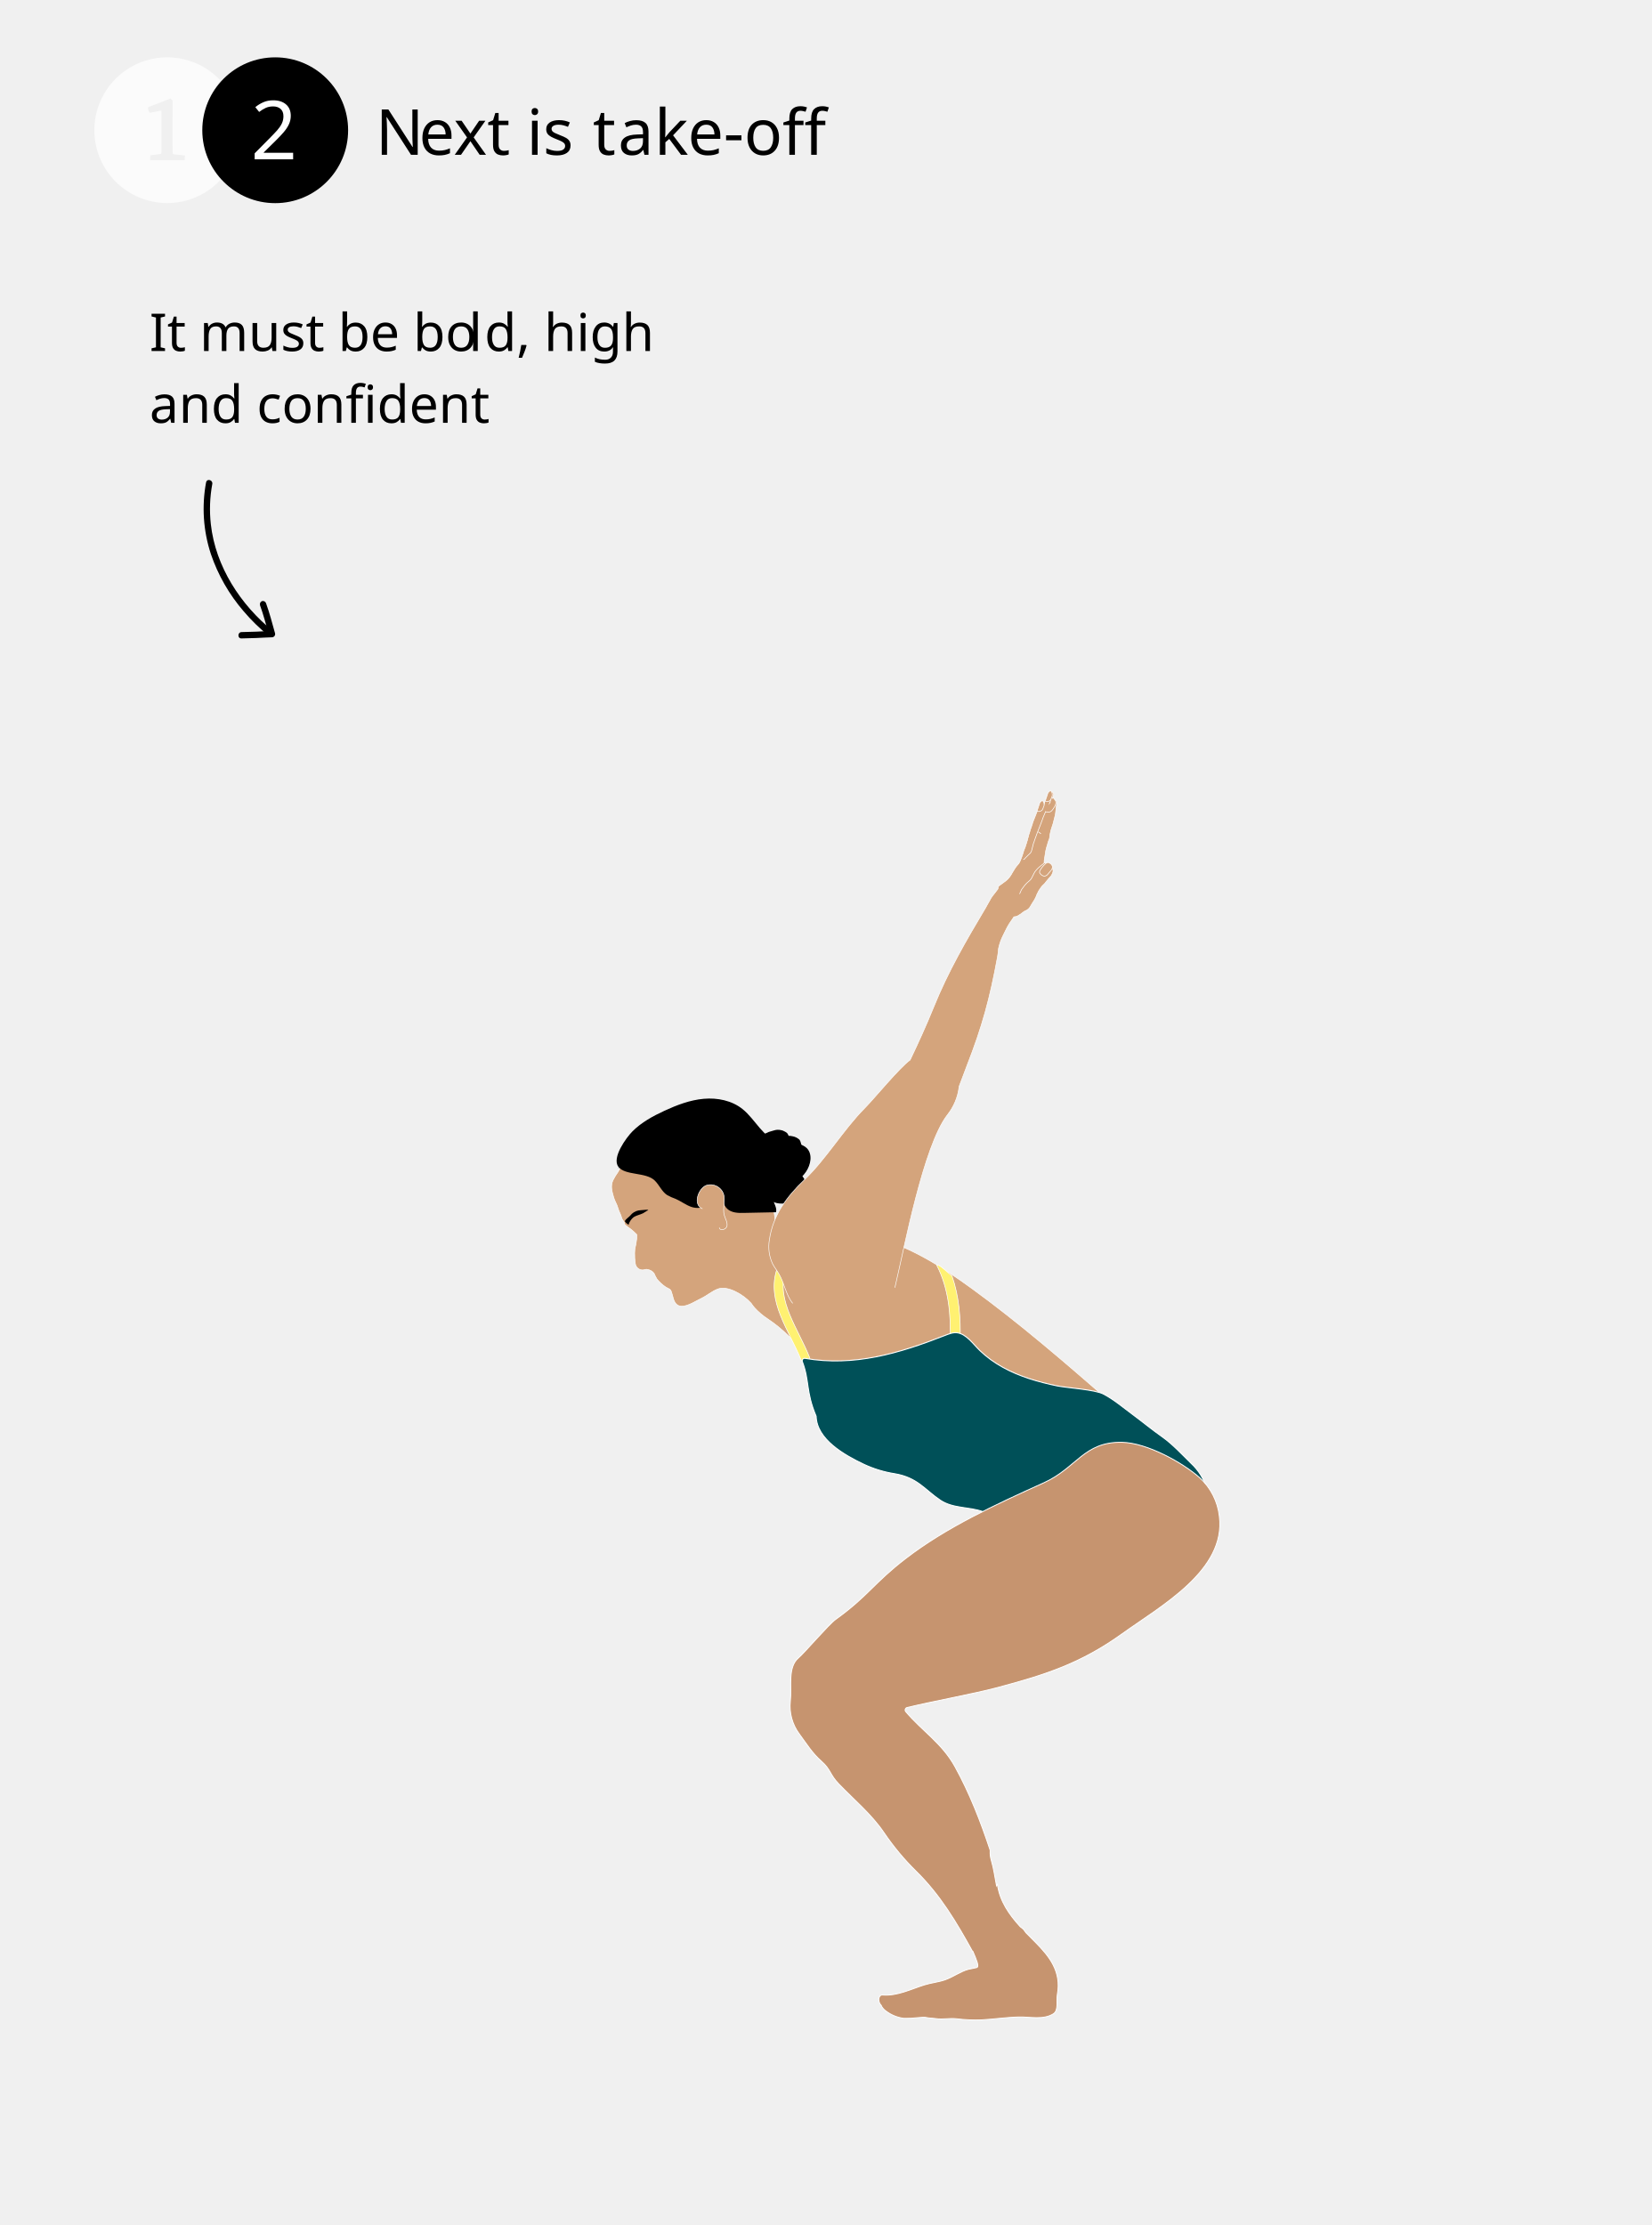
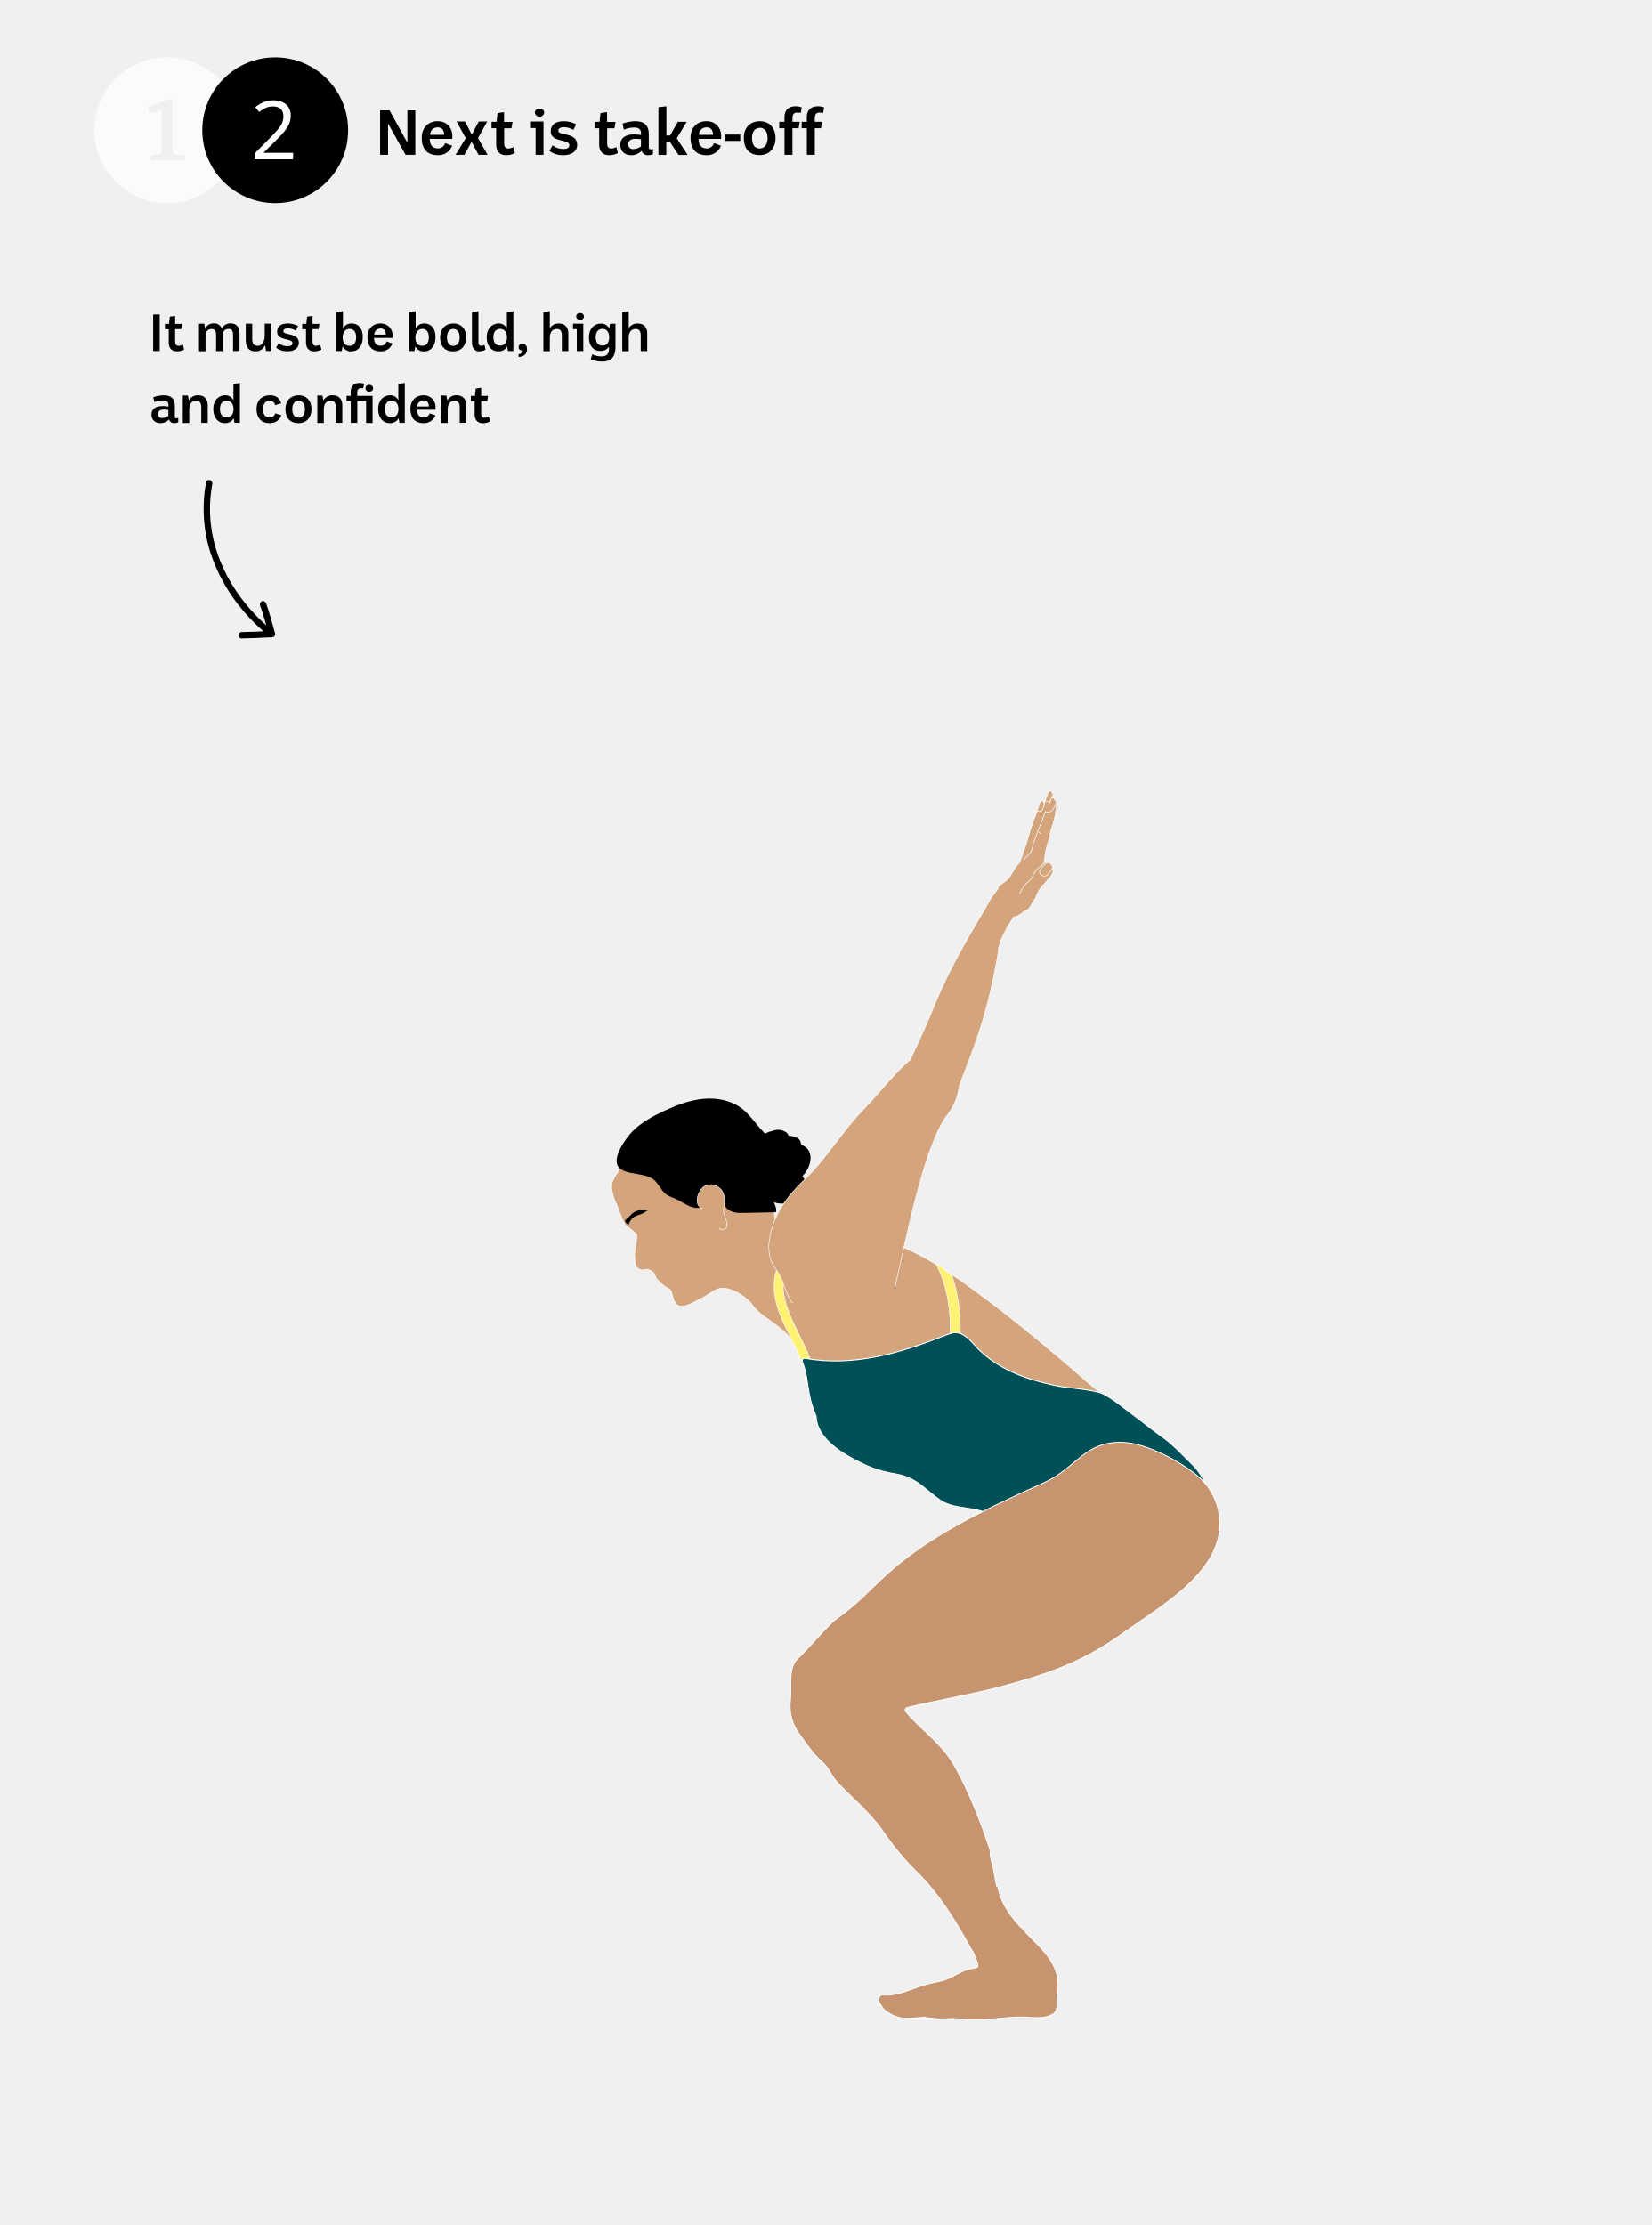
<svg xmlns="http://www.w3.org/2000/svg" id="Layer_1" data-name="Layer 1" viewBox="0 0 780 1051.14">
  <defs>
-     <style>.cls-1{fill:none;stroke-width:1.4px;}.cls-1,.cls-2,.cls-3,.cls-4,.cls-5,.cls-6{stroke:#fff;stroke-miterlimit:10;}.cls-2,.cls-5{fill:#d4a47c;}.cls-2{stroke-width:0.27px;}.cls-3{fill:#fff171;stroke-width:0.3px;}.cls-4{fill:#005058;stroke-width:0.47px;}.cls-5{stroke-width:0.3px;}.cls-6{fill:#c6946f;stroke-width:0.42px;}.cls-7{font-size:24.66px;}.cls-11,.cls-7{font-family:ABCSansBold, ABCSans;}.cls-8{letter-spacing:-0.02em;}.cls-10,.cls-9{fill:#fff;}.cls-9{opacity:0.7;}.cls-10{font-size:38.5px;font-family:ABCSerifBold, ABCSerif;}.cls-11{font-size:30px;}.cls-12{letter-spacing:-0.01em;}.cls-13{letter-spacing:-0.02em;}.cls-14{letter-spacing:-0.01em;}.cls-15{letter-spacing:0em;}</style>
+     <style>.cls-1{fill:none;stroke-width:1.4px;}.cls-1,.cls-2,.cls-3,.cls-4,.cls-5,.cls-6{stroke:#fff;stroke-miterlimit:10;}.cls-2,.cls-5{fill:#d4a47c;}.cls-2{stroke-width:0.27px;}.cls-3{fill:#fff171;stroke-width:0.3px;}.cls-4{fill:#005058;stroke-width:0.47px;}.cls-5{stroke-width:0.3px;}.cls-6{fill:#c6946f;stroke-width:0.42px;}.cls-7,.cls-8{fill:#fff;}.cls-7{opacity:0.7;}.cls-8{font-size:38.5px;font-family:ABCSerifBold, ABCSerif;}</style>
  </defs>
  <path class="cls-1" d="M370,601.66c.64,1.81,1.6,3.39,2.08,5.25.27,1.08.48,2.18.75,3.24.52,2,.72,4.31,1,6.41A42,42,0,0,0,375.3,624c.81,2.33,2.06,4.79,2.07,7.28,0,1.17.33,2.12.44,3.26a22.87,22.87,0,0,0,.08,2.34,31.59,31.59,0,0,0,2.38,7.52c1.15,2.38,2.81,4.55,4.07,6.86s2.44,4.51,5.13,5.49a.86.86,0,0,0,.06-.72" />
  <path class="cls-1" d="M369.1,599.92l-.43.44" />
  <path class="cls-2" d="M526.57,665.41c-.22-1.42-1.38-2.49-2.47-3.43-21.16-18.38-42.35-36.77-65-53.24-14.9-10.82-30.88-21-48.88-24.89-12.27-2.67-25.71-1.93-37.09,3l-1.33-.7c-2.61-1.42-5.29-3.28-5.43-5.77a48,48,0,0,0-1-9.09c-.31-1.29-.54-2.09-.89-3.38s-1.18-3.73-.31-4.85,2.21,0,3.23.44c.84.35,1.73.26,2.6.54a7.31,7.31,0,0,0,1.86.64,6.18,6.18,0,0,0,4.32-1.35c1.25-1.24,1.13-3.22,2.17-4.56a5.42,5.42,0,0,1,1.75-1.27,2.63,2.63,0,0,1-1-1.3c-1.4-3.65-.23-7.41-.36-11.17a19.6,19.6,0,0,0-3.42,0,28.57,28.57,0,0,1-5.39-.18c-1.62-.19-3.07.1-4.27-1-.93-.81-1.27-2.09-2.2-2.89a22.58,22.58,0,0,1-2-1.52,29.94,29.94,0,0,1-2.31-3.21c-1.7-2.38-3.66-4.65-5.47-7a24.52,24.52,0,0,0-7-6.27,19.59,19.59,0,0,0-9.23-2.38,43.92,43.92,0,0,0-7.42.3,73.59,73.59,0,0,0-10.51,2.58c-3.87,1.24-7.76,4-10.75,6.72-2.21,2-4.64,3.56-6.67,5.82a25.33,25.33,0,0,0-4.4,7.92c-.94,2.43-2.49,4.24-4,6.28-.74,1-1,2.32-1.73,3.42a29.43,29.43,0,0,0-2.43,4c-1.24,2.78-.42,5.23.34,8,.51,1.82,1.58,3.31,2.06,5.15a14.75,14.75,0,0,0,1,2.55c.46.92.61,1.88,1.06,2.81.22.45.58.72.83,1.18s.1.87.43,1.29a19.38,19.38,0,0,0,2.52,1.91,28.28,28.28,0,0,1,2.77,2.46,2.89,2.89,0,0,0,.27.29c0,.05-.07.19,0,.53a12.09,12.09,0,0,1-.24,2.81c-.28,2.4-.73,2.55-.78,5.31a27.87,27.87,0,0,0,.34,5.17,3.41,3.41,0,0,0,4.57,2.66,1.82,1.82,0,0,1,1.26,0,4.74,4.74,0,0,1,3,1.81,18.36,18.36,0,0,0,1.36,2.69,18.79,18.79,0,0,0,4.11,3.76c1.28.83,2.25.8,2.71,2.24.34,1,.63,2.1.92,3.15.55,2,1.63,3.63,3.87,3.69,3,.08,6.81-2.51,9.41-3.74s5-3.4,7.84-4.43c4.49-1.63,11.84,2.52,15.63,6.75a17.93,17.93,0,0,0,1.59,2.11h0a32.87,32.87,0,0,0,6.23,5.3,63.85,63.85,0,0,1,18,18l10,6.72c.71,2,3.45,3.44,4.89,4.87,10.6,10.62,26.79,5.52,40,5.81,12.17.27,23.73,5,35.54,7.89,15.65,3.88,31.93,4.65,48,4.09C522.47,670.34,527.1,668.81,526.57,665.41Z" />
  <path d="M304.26,571.59c.36-.05.72-.06,1.07-.08s.65,0,.81.15.07.06,0,.14-.22.06-.29.09a1.68,1.68,0,0,0-.3.15c-.38.22-.73.48-1.11.71a6.89,6.89,0,0,1-.64.4c-1.41.7-3.11,1-4.43,1.82a7.1,7.1,0,0,0-2.47,3.65c-.42-.3-1.82-1.23-1.68-1.78.2-.79,2-1.92,2.52-2.6a6.5,6.5,0,0,1,3.83-2.39C302.46,571.68,303.37,571.72,304.26,571.59Z" />
  <path d="M375.79,540.25c-2.48-.29-5.2-.15-7.61-.73-7.67-1.84-11.24-10.59-17.39-15.54-5.06-4.08-11.9-5.45-18.37-4.88s-12.65,2.93-18.55,5.65c-5.46,2.53-10.85,5.46-15.1,9.72-2.86,2.87-9.91,12.47-6.66,16.74s13,2.4,17.18,6.51c2.15,2.09,3.3,5.14,5.78,6.81a24.46,24.46,0,0,0,4.1,1.85c2.49,1.09,4.69,2.81,7.25,3.73s5.82.8,7.53-1.32a11.1,11.1,0,0,1-2-5.42c0-1.94,1.22-1.88,3.12-2.29,2.62-.57,4.69,0,5.47,2.55s1,5.49,2.92,7.37c2.06,2,5.29,2.11,8.18,2l14.9-.31c.85-2.86-2.53-5.8-1.52-8.6.76-2.12,3.43-2.64,5.6-3.26a18.4,18.4,0,0,0,10.13-7.29c2.24-3.3,3.18-8.17.43-11.07A8.4,8.4,0,0,0,375.79,540.25Z" />
  <path d="M292.06,552.1l.51-.77a1.77,1.77,0,0,1-.17-.12A2.69,2.69,0,0,0,292.06,552.1Z" />
  <path class="cls-2" d="M331.83,571.06c-4.86-2-1.81-9.91,2-11.13a6.55,6.55,0,0,1,7.91,4c1.09,3.21-.51,6.82.37,10.09.46,1.72,1.61,3.37,1.31,5.13s-3.42,2.55-3.62.78" />
  <path d="M365.12,547.23A7.18,7.18,0,0,0,366,544a11.84,11.84,0,0,1,1.25-3.78,6.1,6.1,0,0,1,3.14-3.2,6.8,6.8,0,0,1,4-.22,6.46,6.46,0,0,1,3.24,1.61c.79,1,1,3.14,1.34,4.36a6.7,6.7,0,0,1-.64,4.52,6,6,0,0,1-3.1,3.49,19.81,19.81,0,0,1-10.58.36c-1.71-.35-3.15-2.26-3.94-3.76s-1.65-4.19-1.35-5.9c.56-3.29,4.54-4.45,7.37-4.6,1.69-.08,3.41,0,4.61,1.4a9.82,9.82,0,0,1,1.81,4,18.1,18.1,0,0,1,1.05,4.91,6.39,6.39,0,0,1-.15,2.62,21.62,21.62,0,0,0-1,2.79,8.07,8.07,0,0,1-1.41,3,3.24,3.24,0,0,1-2.12,1.37,10.45,10.45,0,0,1-3,.42c-.64,0-1.26-.23-1.9-.28-1.1-.08-1.11-.13-1.53-1.3" />
  <path d="M364.35,546.59c-.94-1.09-.79-2.37-.57-3.68a5.51,5.51,0,0,0,.17-1.36,1.86,1.86,0,0,1,.86-1.73c1.43-1.15,3.61-1.2,5.33-1.33a6.2,6.2,0,0,1,2.19,0c.65.18,1.22.6,1.86.77a4.38,4.38,0,0,1,1.12.23c.38.2.63.55,1,.75a2.28,2.28,0,0,1,1,.57,9,9,0,0,1,.74,1,4.83,4.83,0,0,1,1,2,13.19,13.19,0,0,1,.14,2.35,5.37,5.37,0,0,1-.18,1c-.09.43,0,.86-.1,1.29a6.18,6.18,0,0,1-2,2.89c-1.54,1.6-4.08,2.19-6.18,2.7a11.4,11.4,0,0,1-5,.08c-.92-.23-1.78-.56-2.67-.87a10.19,10.19,0,0,1-2.41-1,8.56,8.56,0,0,1-2.09-2,18.2,18.2,0,0,1-1.79-2.51,6.25,6.25,0,0,1-.58-2.94,7.79,7.79,0,0,0,.21-1.6,5.11,5.11,0,0,1-.07-1.66,6.56,6.56,0,0,1,3-4.79,21.14,21.14,0,0,1,3.85-2c.88-.28,1.78-.51,2.66-.78a6.05,6.05,0,0,1,2.93-.1,4.35,4.35,0,0,1,1.65.55,5.14,5.14,0,0,1,1.41.9c1,1.27,1,2.85,1.68,4.19a4.52,4.52,0,0,1,.47.77c.16.44.26.93.4,1.39a10.71,10.71,0,0,1,.54,2.27,6.9,6.9,0,0,1-.28,2.63,3.62,3.62,0,0,1-1.95,2.24,9.76,9.76,0,0,1-3.37,1.5,12.82,12.82,0,0,1-4.9-.1,10,10,0,0,1-4.62-1.89,11.11,11.11,0,0,1-1.94-1.74,10.87,10.87,0,0,1-1-2.13c-.65-1.55-.11-3.32.2-4.87.07-.3.09-1.06.3-1.3s.65-.22.88-.29" />
  <path d="M365.6,560.83c-.94-1.09-.8-2.38-.57-3.68a5.51,5.51,0,0,0,.17-1.36,1.84,1.84,0,0,1,.86-1.73c1.43-1.15,3.61-1.2,5.33-1.33a6.14,6.14,0,0,1,2.18,0c.66.18,1.23.6,1.87.77a4.83,4.83,0,0,1,1.12.22c.38.21.63.56,1,.75a2.53,2.53,0,0,1,1,.58,8.18,8.18,0,0,1,.74,1,5,5,0,0,1,1,2,13.19,13.19,0,0,1,.14,2.35,5.29,5.29,0,0,1-.19,1c-.08.43,0,.87-.09,1.3a6.17,6.17,0,0,1-2,2.88c-1.54,1.61-4.08,2.19-6.18,2.71a11.7,11.7,0,0,1-5,.08,26.9,26.9,0,0,1-2.67-.88,10.16,10.16,0,0,1-2.41-1,8.56,8.56,0,0,1-2.09-2,18.2,18.2,0,0,1-1.79-2.51,6.26,6.26,0,0,1-.58-3,8.34,8.34,0,0,0,.21-1.59,5.42,5.42,0,0,1-.08-1.66,6.62,6.62,0,0,1,3-4.8,20.47,20.47,0,0,1,3.85-2c.87-.29,1.77-.51,2.66-.78a6.05,6.05,0,0,1,2.93-.1,4.24,4.24,0,0,1,1.65.55,5.14,5.14,0,0,1,1.4.89c1,1.28,1,2.85,1.69,4.2a5.72,5.72,0,0,1,.47.76c.16.45.26.94.39,1.4a10,10,0,0,1,.55,2.27A6.92,6.92,0,0,1,376,561a3.57,3.57,0,0,1-1.95,2.23,9.68,9.68,0,0,1-3.37,1.51,12.68,12.68,0,0,1-4.91-.11,9.91,9.91,0,0,1-4.61-1.88,11.11,11.11,0,0,1-1.94-1.74,11.51,11.51,0,0,1-1-2.13c-.64-1.55-.1-3.32.21-4.87.06-.3.08-1.06.3-1.31s.65-.22.88-.29" />
  <path class="cls-3" d="M445.86,599.51l-1.11-.91-1-.63a.94.94,0,0,0-.12-.09,1.72,1.72,0,0,1-.38-.17,3.29,3.29,0,0,0-.54,0h-.23c5.6,10.81,6.74,23.18,6.38,35.18-.09,3,4.61,3,4.7,0,.3-10.17-.53-20.51-3.86-30.11C448.4,601.78,447.14,600.62,445.86,599.51Z" />
  <path class="cls-3" d="M407.76,573.77c4.77,1.67,9.88,3,14.27,5.11a2.39,2.39,0,0,0,3.21-.84,2.36,2.36,0,0,0-.84-3.21c-4.95-2.35-10.24-3.78-15.39-5.59a2.36,2.36,0,0,0-2.89,1.64,2.41,2.41,0,0,0,1.64,2.89Z" />
  <path class="cls-3" d="M367.08,599.36c-5.32,15.29,5.89,29.41,11.25,42.92,1,2.48,5.05,1.4,4.05-1.12-2.71-6.82-6.47-13.15-9.26-19.94s-4.43-13.75-2-20.74c.89-2.56-3.17-3.66-4.05-1.12Z" />
  <path class="cls-4" d="M465.62,714.62c10.46-4.22,20-10.47,30.59-14.4,4.76-1.76,9.26-3.21,13.43-6.23,3.4-2.46,6.3-5.62,9.84-7.93,11.55-7.52,42.4,19.26,54.22,27.31-2.33-1.59-2.84-7.51-3.59-9.94a26.31,26.31,0,0,0-7.42-12.08c-4.21-4.13-8.88-9.19-13.69-12.57s-9.32-7.11-14-10.58c-4.46-3.28-8.91-7.12-13.84-9.66-4.15-2.11-17.33-2.88-21.83-3.82A123.67,123.67,0,0,1,486,651.24c-8.47-2.79-16.58-6.91-23.06-13.14-3.19-3.07-6.42-7.9-10.78-8.46-2-.26-4,.55-5.88,1.29-21.59,8.47-42.86,14.77-66,10.79a1.15,1.15,0,0,0-1.28,1.54c3.51,9.15,1.52,13.94,6.52,25.81.31,10.89,13.14,18.26,22.72,22.78a54.46,54.46,0,0,0,14.41,4.37c10.75,1.81,14.15,7.52,21.46,12.46,6.06,4.09,13.59,3.07,20.22,5.46C464.82,714.29,465.22,714.46,465.62,714.62Z" />
  <path class="cls-2" d="M422.72,608.33c4.59-19.45,13.45-66.73,24.73-81.55a26.18,26.18,0,0,0,5.62-13.56c1.42-3.62,2.63-7.06,3.67-9.73,7.28-18.65,10.83-31.77,14.43-51.35a38.86,38.86,0,0,0,.51-4.11,28.45,28.45,0,0,1,1-3.47c.64-1.7,1.53-3.36,2.33-5a32.2,32.2,0,0,1,1.72-3.16c.64-1,1.36-1.92,2-2.94l.22-.34a4.67,4.67,0,0,0,1.64-.36,6.82,6.82,0,0,0,1-.62c.2-.14.42-.24.61-.37s.33-.29.51-.41a10.07,10.07,0,0,0,1.07-.78,3.25,3.25,0,0,1,.81-.41,4.54,4.54,0,0,0,1.86-1.5c.41-.61.74-1.29,1.14-1.92.28-.45.62-.89.87-1.35s.44-.82.67-1.22a10.76,10.76,0,0,0,.64-1.57,16.27,16.27,0,0,1,2-3.42,6.93,6.93,0,0,1,1.19-1.29,6.73,6.73,0,0,0,1.16-1.34c.3-.42.67-.79,1-1.22s.63-.66.92-1a4.26,4.26,0,0,0,.87-1.25,5.25,5.25,0,0,0,.54-1.51,5.66,5.66,0,0,0-.49-2.13c-.05-.13,0-.26-.07-.39a1.07,1.07,0,0,0-.31-.45,2.55,2.55,0,0,0-.53-.51,3.4,3.4,0,0,0-1.35-.43,3.11,3.11,0,0,0-.68,0c-.14,0-.29,0-.44,0s-.25.14-.4,0a1.92,1.92,0,0,1,.06-.53c0-.18,0-.37,0-.54.24-1.54.51-3.08.72-4.63a29.48,29.48,0,0,1,.8-2.93,14.73,14.73,0,0,1,.67-2.14,3.92,3.92,0,0,0,.36-1.08c0-.35.08-.67.13-1a11.11,11.11,0,0,1,.31-1.74c.16-.53.22-1.09.43-1.61s.36-1.14.57-1.71a15.22,15.22,0,0,0,.52-1.9c.15-.62.35-1.21.47-1.84,0-.23.13-.44.17-.68s.12-.67.19-1c.18-.92.14-1.89.29-2.81a9.3,9.3,0,0,0,.24-2.73,1,1,0,0,0-.45-.69,1,1,0,0,1-.41-.36c-.18-.23-.36-.61-.67-.67a.64.64,0,0,0-.49.12s.05,0,.07-.08c.18-.41.22-.85.39-1.26a1.19,1.19,0,0,0,0-1.1,1.13,1.13,0,0,0-.73-.7,1.2,1.2,0,0,0-1.11.22,4.64,4.64,0,0,0-1.25,1.91,11.55,11.55,0,0,0-.88,2.49,5.87,5.87,0,0,1-.26,1.1c0-.43,0-.79-.48-1-.21-.09-.43-.22-.65-.11a4.33,4.33,0,0,0-.37.27,1.3,1.3,0,0,0-.29.33l-.28.52a4.14,4.14,0,0,0-.35.88,1.65,1.65,0,0,1-.13.53c-.16.41-.32.83-.49,1.24l-1,2.53c-.27.67-.53,1.35-.8,2-.2.5-.42,1-.6,1.51-.09.27-.11.55-.21.82a4.55,4.55,0,0,0-.25.67,8.48,8.48,0,0,1-.58,1.67,18.5,18.5,0,0,0-.56,1.93c-.08.27-.22.5-.28.78a2.44,2.44,0,0,1-.12.52,1.73,1.73,0,0,0-.1.45c0,.2-.15.37-.21.57-.12.41-.2.84-.28,1.25a4.17,4.17,0,0,1-.24.58c0,.16,0,.31-.09.48-.08.34-.28.64-.36,1a3.37,3.37,0,0,1-.19.69c-.18.44-.35.88-.52,1.32-.11.28-.22.57-.33.84s-.09.47-.18.71c-.21.63-.4,1.26-.64,1.88s-.48,1.24-.72,1.86a7.11,7.11,0,0,1-.4.89,6.24,6.24,0,0,1-.87,1.17c-.23.27-.47.53-.69.81s-.4.57-.6.86c-.44.65-.83,1.33-1.23,2a16,16,0,0,1-1.24,2,9.19,9.19,0,0,1-1.77,1.86c-.67.5-1.33,1-2,1.47-.55.33-1,.76-1.54,1.13l0,0c-.09.45-.2.88-.31,1.32-.61.75-1.17,1.55-1.77,2.3a18.55,18.55,0,0,0-1.47,2c-.48.8-.86,1.65-1.36,2.44-.4.62-.69,1.28-1.06,1.91-9.33,15.64-17.86,30.32-24.7,47.24-3.45,8.54-7.21,16.73-11.07,24.85-5,3.58-17.05,18.31-21.45,22.74-10.05,10.12-18.2,24-28.52,33.88-8.32,7.94-14.86,16.67-16.53,28.35a18.9,18.9,0,0,0,1.54,11.38c.87,1.67,2.07,3.15,3,4.78,2.57,4.42,3.25,9.88,6.48,13.84" />
  <path class="cls-5" d="M496.49,377.83l-.07.08s0,0,0,0Z" />
  <path class="cls-5" d="M496,379.19a1.78,1.78,0,0,1-.27.41l.36-.89.17-.47c0,.09-.07.18-.11.3S496.07,379,496,379.19Z" />
  <path class="cls-5" d="M493.18,407.77a2.19,2.19,0,0,1-.61.52c-.43.31-.82.66-1.25,1a11,11,0,0,0-.89.78c-.32.31-.64.61-.94,1a8.94,8.94,0,0,0-.62.76,6.3,6.3,0,0,0-.45.8c-.32.6-.61,1.21-.91,1.82a4.14,4.14,0,0,1-.88,1.31c-.51.5-1.09.92-1.6,1.42-.33.33-.61.68-.92,1a7,7,0,0,0-.57.75c-.22.3-.46.59-.67.9s-.25.31-.34.47-.09.23-.16.34a2.13,2.13,0,0,0-.18.41,4.83,4.83,0,0,1-.35.81c-.06.1-.14.44-.28.41" />
  <path class="cls-5" d="M494.66,413.35l.24-.27,1.34-1.6a2.89,2.89,0,0,0,.92-2,2.42,2.42,0,0,0-1.08-1.58,1.71,1.71,0,0,0-1.09-.45,1.81,1.81,0,0,0-1,.5,12.72,12.72,0,0,0-2.63,3.08,1.56,1.56,0,0,0-.29,1.15,1.48,1.48,0,0,0,.3.55,3.15,3.15,0,0,0,1.23,1,1.78,1.78,0,0,0,1.56-.05A1.91,1.91,0,0,0,494.66,413.35Z" />
  <path class="cls-5" d="M491.74,393.88a1.44,1.44,0,0,1-.33-.16c-.13-.11-.23-.24-.35-.36a3.79,3.79,0,0,0-.34-.2,2.26,2.26,0,0,0-.35-.17" />
  <path class="cls-5" d="M494,383.24a57,57,0,0,0-2.2,5.57l-.27.68c-1,2.52-2,5-2.86,7.56a2.15,2.15,0,0,0-.18.61c-.05.26-.26.51-.31.77-.22,1-.51,1.88-.73,2.86a4.14,4.14,0,0,1-.65,1.65c-.82.8-1.67,1.53-2.46,2.4a1.87,1.87,0,0,1-.92.78" />
  <path class="cls-5" d="M497.88,377.42c1.91,1.42.32,3.59-.11,4.3-.73,1.21-1.43,2.11-2.71,1.86a8,8,0,0,1-1,0" />
  <path class="cls-5" d="M493.73,378.5a4.22,4.22,0,0,0,1,.22c.2-.07.41-.11.6-.18a2.18,2.18,0,0,0,.79-.48,3.75,3.75,0,0,0,.66-1.43,3,3,0,0,0,.31-.85c0-.09,0-.17-.05-.26s0-.15.05-.22a1.58,1.58,0,0,0-.1-.56,1.85,1.85,0,0,0-.44-.95c-.19-.21-.82-.34-1.54.86Z" />
  <path class="cls-5" d="M489.87,383.17a3.66,3.66,0,0,0,1,.21c.19-.07.4-.1.59-.17a2.1,2.1,0,0,0,.79-.48,3.73,3.73,0,0,0,.66-1.44,2.7,2.7,0,0,0,.32-.84,2.56,2.56,0,0,1-.05-.27,2.25,2.25,0,0,1,.05-.22,2.2,2.2,0,0,0-.1-.56,2.12,2.12,0,0,0-.44-.95c-.2-.21-.83-.33-1.54.86Z" />
  <path class="cls-6" d="M576,716.38A29,29,0,0,0,566.59,698c-7.74-6.83-24.57-16.37-36.57-16.62C512,681,508.58,693.5,493.1,700.49c-22.93,10.36-46.2,21.07-65.39,35.88-15.18,11.71-17.51,17.55-33,28.7-3.29,2.37-14.53,15.58-17.59,18.22-5.16,4.44-3,13.47-3.78,20.35a22,22,0,0,0,4.26,15.56c3.49,4.72,6,8.92,10.39,12.8,4.54,4,3.91,6.26,8.12,10.64,7.26,7.58,15.5,14.36,21.45,23.12a119.1,119.1,0,0,0,15.09,18.14c11.59,11.37,19.15,24.22,26.82,38.1l.13-.07c1.63,3.85,3.09,7.11,1.8,7.59-.35.13-3.58.74-3.94.83-3.78,1-7.25,3.64-11,4.95-3.23,1.13-6.57,1.4-9.82,2.42-6.39,2-12.75,5.27-19.53,4.78a1.66,1.66,0,0,0-1.17.19,2.57,2.57,0,0,0-.79,2.28,3.66,3.66,0,0,0,.57,1.73c.17.25.42.45.57.7s.15.42.26.6a7.45,7.45,0,0,0,2.18,2.22,17.59,17.59,0,0,0,8.16,3.28c.47,0,.9,0,1.38,0a34.94,34.94,0,0,0,4.56-.25c.73,0,1.42-.15,2.15-.17a13.63,13.63,0,0,1,2-.05c.58.07,1.14.21,1.72.28,1.13.14,2.25.14,3.38.32,3.15.52,6.45-.29,9.66.07a73.13,73.13,0,0,0,11.93.53c5.89-.32,11.78-1.23,17.67-1.36,5.23-.12,11.52,1.47,16.23-1.49,2.62-1.65,1.34-6.17,1.9-9.22,1.95-10.69-3.61-17.78-10.47-24.69-1.42-1.42-2.85-2.85-4.26-4.29l-.1-.11c-.45-.57-.85-1.12-1.22-1.66-.48-.36-.94-.73-1.39-1.11l-.14-.13c-5.22-5.73-9.59-11.95-10.75-20a1.72,1.72,0,0,0-.43.65c-.79-3.95-1.25-8-2.44-11.92a12.68,12.68,0,0,1-.54-4.49,1.16,1.16,0,0,0-.05-.45c-4.47-13.5-9.67-26.83-16.55-39.3-6.11-11.1-15.42-16.79-23.25-26a1.21,1.21,0,0,1,.64-2c11.78-2.86,31.59-6.48,42.39-9.35,23.19-6.17,39.69-11.51,59.18-25.49C548.4,758.68,579.18,741.86,576,716.38Z" />
  <path d="M97.35,227.85a68.34,68.34,0,0,0,2.26,33.88,81.51,81.51,0,0,0,15.44,27A88.38,88.38,0,0,0,127,300.4c1.49,1.2,3.62-.91,2.12-2.12-15.47-12.49-27.31-30.61-29.53-50.65a65,65,0,0,1,.69-19c.35-1.89-2.54-2.69-2.89-.8Z" />
  <path d="M122.78,285.81c1.69,4.63,2.92,9.41,4.25,14.16l1.45-1.9c-2.49.06-5,.24-7.47.34-2.31.1-4.62.1-6.94.2-1.92.09-1.93,3.09,0,3,2.32-.1,4.63-.1,6.94-.2,2.49-.1,5-.28,7.47-.34a1.52,1.52,0,0,0,1.44-1.9c-1.33-4.75-2.56-9.52-4.24-14.16a1.55,1.55,0,0,0-1.85-1.05,1.52,1.52,0,0,0-1,1.85Z" />
-   <text class="cls-7" transform="translate(70.61 165.83)">It must be bo<tspan class="cls-8" x="150.8" y="0">l</tspan>
-     <tspan x="158.22" y="0">d, high </tspan>
-     <tspan x="0" y="33.91">and confident</tspan>
-   </text>
-   <path class="cls-9" d="M95.79,61.4A36.74,36.74,0,0,1,104.16,38a34.44,34.44,0,1,0,.11,46.9A36.78,36.78,0,0,1,95.79,61.4ZM87.2,75.66H70.92L71,73.39l4.46-.58c.58,0,.81-.23.81-1,.08-10.05,0-19.6,0-19.6l-5.62,1.08c-.19-.31-1.12-2.46-.46-2.73l10.35-4,1,1s-.12,20.87,0,24.37c0,.77.19,1,.73,1l5.08.54Z" />
+   <path d="M75.44,148.57v17.26H72.36V148.57Z" />
+   <path d="M82.74,149.26V153H86l-.42,2.47H82.74v5.92c0,1.4.64,2,1.68,2a5.72,5.72,0,0,0,2-.57l.56,2.34a8.09,8.09,0,0,1-3.27.84c-3,0-4-2-4-4.14V155.5h-1.8V153h1.94l.37-3.42Z" />
+   <path d="M96.48,152.91l.44,2.29a4.34,4.34,0,0,1,4-2.44,3.77,3.77,0,0,1,3.85,2.39,4.55,4.55,0,0,1,4.16-2.39c3,0,4.22,2,4.22,4.64v8.43h-3.06v-7.45c0-2-.47-3-2.14-3-2.22,0-2.81,1.68-2.81,3.58v6.9h-3.06v-7.45c0-2-.47-3-2.15-3-2.36,0-2.83,1.9-2.83,4v6.51H94V152.91Z" />
+   <path d="M119.15,152.91v7.45c0,2,.79,3,2.59,3,2.34,0,3.3-2.42,3.3-4.86v-5.62h3.06v12.92h-2.44l-.45-2.81a4.71,4.71,0,0,1-4.46,3c-3.16,0-4.66-1.95-4.66-5.2v-7.87Z" />
+   <path d="M131.6,162.13a6.72,6.72,0,0,0,4.19,1.43c1.48,0,2.35-.44,2.35-1.5,0-2.52-7.47-.84-7.23-5.57.1-2.32,1.8-3.7,5.23-3.7A10.49,10.49,0,0,1,140.8,154l-1.08,2.17a7.36,7.36,0,0,0-3.7-1.07c-1.21,0-2.22.4-2.17,1.41.14,2.05,7.32.47,7.32,5.45,0,2.66-2.39,4-5.45,4a8.86,8.86,0,0,1-5.3-1.68Z" />
+   <path d="M147.63,149.26V153h3.26l-.42,2.47h-2.84v5.92c0,1.4.64,2,1.68,2a5.72,5.72,0,0,0,1.95-.57l.57,2.34a8.21,8.21,0,0,1-3.28.84c-3,0-4-2-4-4.14V155.5h-1.8V153h1.94l.37-3.42Z" />
+   <path d="M162,147v8.21a4.39,4.39,0,0,1,4.31-2.41c2.44.07,5.06,1.72,5.06,6.48,0,3.9-2,6.71-5.45,6.71a4.28,4.28,0,0,1-4.07-2.37l-.42,2.22h-2.49V147.39Zm-.13,12.36c0,2.21.82,4,3.26,4,2,0,3.11-1.5,3.11-4,0-3-1.51-4-3.13-4C163.32,155.35,161.86,156.76,161.86,159.35Z" />
+   <path d="M185.39,162.28a5.76,5.76,0,0,1-5.57,3.7c-4.34,0-6.26-2.71-6.26-6.76s2.71-6.53,6.43-6.43c3,.07,5.75,2.34,5.45,6.46l-.05.39h-8.73c0,2.2.94,3.7,3.18,3.7a2.87,2.87,0,0,0,2.79-2.05Zm-3.13-4.22c.05-2-1-2.93-2.54-2.88a2.87,2.87,0,0,0-2.91,2.88Z" />
+   <path d="M196.35,147v8.21a4.39,4.39,0,0,1,4.31-2.41c2.44.07,5.06,1.72,5.06,6.48,0,3.9-1.95,6.71-5.45,6.71a4.27,4.27,0,0,1-4.07-2.37l-.42,2.22h-2.49V147.39Zm-.13,12.36c0,2.21.82,4,3.26,4,2,0,3.1-1.5,3.1-4,0-3-1.5-4-3.13-4S196.22,156.76,196.22,159.35Z" />
+   <path d="M214.23,152.79c3.23,0,6,2.19,6,6.6,0,3.63-2.15,6.59-6.17,6.59-4.36,0-6.16-3-6.16-6.59C207.94,155,210.72,152.79,214.23,152.79Zm-3.09,6.6c0,2.05.69,4,3,4,2.1,0,3-1.95,3-4,0-2.86-1.41-4-3-4C212.52,155.38,211.14,156.49,211.14,159.39Z" />
+   <path d="M226,147v14.62c0,1.39.62,1.76,1.53,1.76a2.42,2.42,0,0,0,1.28-.47l.57,2.19a5.35,5.35,0,0,1-2.79.89c-2.56,0-3.65-1.73-3.65-4.07V147.36Z" />
+   <path d="M242.49,147v18.84h-2.56l-.35-2.22a4.52,4.52,0,0,1-4.12,2.37c-3.47.05-5.55-2.84-5.55-6.63,0-4.64,3-6.56,5.53-6.56a4.1,4.1,0,0,1,4,2.44v-7.84Zm-9.42,12.33c0,2.2.86,3.92,3.16,3.92s3.25-1.72,3.25-3.89c0-2.94-1.58-4-3.28-4S233.07,156.49,233.07,159.32Z" />
+   <path d="M246.61,165.49a1.42,1.42,0,0,1-1.63-1.58,1.6,1.6,0,0,1,1.73-1.53c1.7,0,2.37,1.33,2.24,2.91-.19,2.34-2,3.28-4,3.3v-1.33c1.16,0,2-.62,2-1.36C246.91,165.71,246.61,165.49,246.61,165.49Z" />
+   <path d="M259.73,147v8a4.82,4.82,0,0,1,4.24-2.19c3,0,4.49,1.94,4.49,4.61v8.43H265.4v-7.45c0-2-.74-3-2.41-3-2.35,0-3.26,1.9-3.26,4v6.51h-3.06V147.36Z" />
+   <path d="M275.54,152.91v12.92h-3.08V155.45h-1.8v-2.54Zm-1.55-5a1.6,1.6,0,1,1,0,3.16,1.63,1.63,0,0,1-1.8-1.63A1.59,1.59,0,0,1,274,147.88Z" />
+   <path d="M290.73,152.91v11c0,4.29-1.67,6.88-6.41,6.88a13.36,13.36,0,0,1-5.28-1.11l.72-2.31a11.13,11.13,0,0,0,4.22,1c2.78,0,3.69-1.38,3.69-3.5v-1.14a4.45,4.45,0,0,1-4,2.05c-3.47.07-5.47-2.57-5.47-6.36,0-4.64,3-6.56,5.52-6.56a4.28,4.28,0,0,1,4.1,2.34l.32-2.22Zm-9.32,6.41c0,2.2.86,3.92,3.16,3.92s3.2-1.72,3.2-3.89c0-2.94-1.55-4-3.23-4S281.41,156.49,281.41,159.32Z" />
+   <path d="M297,147v8a4.82,4.82,0,0,1,4.24-2.19c3,0,4.49,1.94,4.49,4.61v8.43h-3.06v-7.45c0-2-.74-3-2.42-3-2.34,0-3.25,1.9-3.25,4v6.51h-3.06V147.36Z" />
+   <path d="M72.38,187.64a15.49,15.49,0,0,1,4.89-.94c3.89,0,5.32,1.92,5.32,4.93v5.23a.65.65,0,0,0,.62.74,2.41,2.41,0,0,0,1-.15v2.05a5,5,0,0,1-2,.39,2.34,2.34,0,0,1-2.34-1.75,5.64,5.64,0,0,1-3.89,1.75c-2.52,0-4.39-1.28-4.42-4s2-4.09,5.25-4.09a19.85,19.85,0,0,1,2.79.25v-.77c0-1.4-.89-2.17-2.66-2.14a10.41,10.41,0,0,0-4,.79Zm7.16,6a13.13,13.13,0,0,0-2.52-.15c-1.48.07-2.42.77-2.44,2.07a1.81,1.81,0,0,0,2.1,1.9,5.1,5.1,0,0,0,2.86-1Z" />
+   <path d="M88.76,186.82l.47,2.3a4.76,4.76,0,0,1,4.41-2.42c3,0,4.49,2,4.49,4.61v8.43H95.07V192.3c0-2-.74-3-2.41-3-2.35,0-3.26,1.89-3.26,4v6.51H86.34V186.82Z" />
+   <path d="M113.32,180.91v18.83h-2.56l-.35-2.21a4.5,4.5,0,0,1-4.11,2.36c-3.48.05-5.55-2.83-5.55-6.63,0-4.64,3-6.56,5.52-6.56a4.09,4.09,0,0,1,4,2.44V181.3Zm-9.42,12.32c0,2.2.87,3.93,3.16,3.93s3.26-1.73,3.26-3.9c0-2.93-1.58-4-3.28-4S103.9,190.4,103.9,193.23Z" />
+   <path d="M132.86,196.12c-.84,2.64-3,3.77-5.62,3.77-4.24,0-6.07-3.15-6.07-6.61,0-4.21,2.61-6.51,6.14-6.58,3.11-.07,5,1.53,5.5,3.8l-2.84.91a2.54,2.54,0,0,0-2.61-2.12c-1.78,0-3.13,1.31-3.13,3.94,0,2.1.79,4,3.08,4a2.6,2.6,0,0,0,2.71-2Z" />
+   <path d="M141.15,186.7c3.23,0,6,2.19,6,6.61,0,3.62-2.15,6.58-6.17,6.58-4.36,0-6.16-3-6.16-6.58C134.86,188.89,137.65,186.7,141.15,186.7Zm-3.09,6.61c0,2.05.7,4,3,4,2.1,0,3-1.94,3-4,0-2.86-1.41-4-3-4C139.45,189.29,138.06,190.4,138.06,193.31Z" />
+   <path d="M152.32,186.82l.47,2.3a4.76,4.76,0,0,1,4.41-2.42c3,0,4.49,2,4.49,4.61v8.43h-3.06V192.3c0-2-.74-3-2.41-3-2.35,0-3.26,1.89-3.26,4v6.51H149.9V186.82Z" />
+   <path d="M165.66,187V185.2c0-2.64,1.38-4.29,4.25-4.29a6.9,6.9,0,0,1,2.12.32l-.47,2.19c-.1,0-.5-.07-.89-.07-1.36,0-1.92.56-1.92,2.34V187H176v12.79h-3.06V189.41h-4.16v10.33h-3.09V189.41h-2V187Zm8.81-5.16a1.65,1.65,0,0,1,1.8,1.56,1.62,1.62,0,0,1-1.8,1.6,1.64,1.64,0,0,1-1.83-1.63C172.64,182.48,173.28,181.79,174.47,181.79Z" />
+   <path d="M191.21,180.91v18.83h-2.56l-.35-2.21a4.5,4.5,0,0,1-4.11,2.36c-3.48.05-5.55-2.83-5.55-6.63,0-4.64,3-6.56,5.52-6.56a4.09,4.09,0,0,1,4,2.44V181.3Zm-9.42,12.32c0,2.2.87,3.93,3.16,3.93s3.26-1.73,3.26-3.9c0-2.93-1.58-4-3.28-4S181.79,190.4,181.79,193.23Z" />
+   <path d="M205.69,196.19a5.75,5.75,0,0,1-5.57,3.7c-4.34,0-6.26-2.71-6.26-6.75s2.71-6.54,6.43-6.44c3,.07,5.75,2.34,5.45,6.46l-.05.4H197c0,2.19.94,3.69,3.18,3.69a2.87,2.87,0,0,0,2.79-2ZM202.56,192c.05-2-1-2.94-2.54-2.89a2.88,2.88,0,0,0-2.91,2.89Z" />
+   <path d="M210.85,186.82l.47,2.3a4.76,4.76,0,0,1,4.41-2.42c3,0,4.49,2,4.49,4.61v8.43h-3.06V192.3c0-2-.74-3-2.42-3-2.34,0-3.25,1.89-3.25,4v6.51h-3.06V186.82Z" />
+   <path d="M227.3,183.17V187h3.25l-.42,2.46H227.3v5.92c0,1.41.64,1.95,1.68,1.95a5.43,5.43,0,0,0,1.94-.57l.57,2.34a7.94,7.94,0,0,1-3.28.84c-3,0-4-2-4-4.14v-6.34h-1.8V187h1.95l.37-3.43Z" />
+   <path class="cls-7" d="M95.79,61.4A36.74,36.74,0,0,1,104.16,38a34.44,34.44,0,1,0,.11,46.9A36.78,36.78,0,0,1,95.79,61.4ZM87.2,75.66H70.92L71,73.39l4.46-.58c.58,0,.81-.23.81-1,.08-10.05,0-19.6,0-19.6l-5.62,1.08c-.19-.31-1.12-2.46-.46-2.73l10.35-4,1,1s-.12,20.87,0,24.37c0,.77.19,1,.73,1l5.08.54Z" />
  <circle cx="130" cy="61.53" r="34.44" />
-   <text class="cls-10" transform="translate(118.45 75.26)">2</text>
-   <text class="cls-11" transform="translate(177.42 73.13)">
-     <tspan class="cls-12">N</tspan>
-     <tspan class="cls-13" x="20.46" y="0">e</tspan>
-     <tspan x="36.84" y="0">xt is </tspan>
-     <tspan class="cls-12" x="102.6" y="0">t</tspan>
-     <tspan x="114.51" y="0">a</tspan>
-     <tspan class="cls-14" x="131.73" y="0">k</tspan>
-     <tspan class="cls-15" x="147.45" y="0">e-off</tspan>
-   </text>
+   <text class="cls-8" transform="translate(118.45 75.26)">2</text>
+   <path d="M184,52.13l8.43,15.27V52.13h3.75v21h-4.59L183.3,58.34V73.13h-3.75v-21Z" />
+   <path d="M213.6,68.81a7,7,0,0,1-6.78,4.5c-5.28,0-7.62-3.3-7.62-8.22s3.3-8,7.83-7.83c3.69.09,7,2.85,6.63,7.86l-.06.48H203c0,2.67,1.14,4.5,3.87,4.5a3.5,3.5,0,0,0,3.39-2.49Zm-3.81-5.13c.06-2.43-1.26-3.57-3.09-3.51a3.5,3.5,0,0,0-3.54,3.51Z" />
+   <path d="M219.69,57.41l3.15,6.18,3.3-6.18h4l-4.35,7.8,4.53,7.92h-4.26L222.78,67l-3.45,6.12h-4.14L220,65.27l-4.29-7.86Z" />
+   <path d="M238.11,53v4.59h4l-.51,3h-3.45v7.2c0,1.71.78,2.37,2,2.37a6.83,6.83,0,0,0,2.37-.69l.69,2.85a9.82,9.82,0,0,1-4,1c-3.69,0-4.83-2.46-4.83-5V60.56H232.2v-3h2.37l.45-4.17Z" />
+   <path d="M256.74,57.41V73.13H253V60.5H250.8V57.41Zm-1.89-6.12a2,2,0,0,1,2.22,1.89,2.22,2.22,0,0,1-4.41,0A1.93,1.93,0,0,1,254.85,51.29Z" />
+   <path d="M261,68.63a8.15,8.15,0,0,0,5.1,1.74c1.8,0,2.85-.54,2.85-1.83,0-3.06-9.09-1-8.79-6.78.12-2.82,2.19-4.5,6.36-4.5a12.78,12.78,0,0,1,5.67,1.47l-1.32,2.64a8.9,8.9,0,0,0-4.5-1.29c-1.47,0-2.7.48-2.64,1.71.18,2.49,8.91.57,8.91,6.63,0,3.24-2.91,4.92-6.63,4.89a10.76,10.76,0,0,1-6.45-2Z" />
+   <path d="M286.77,53v4.59h4l-.51,3h-3.45v7.2c0,1.71.78,2.37,2,2.37a6.83,6.83,0,0,0,2.37-.69l.69,2.85a9.82,9.82,0,0,1-4,1c-3.69,0-4.83-2.46-4.83-5V60.56h-2.19v-3h2.37l.45-4.17Z" />
+   <path d="M294.09,58.4A18.74,18.74,0,0,1,300,57.26c4.74,0,6.48,2.34,6.48,6v6.36a.79.79,0,0,0,.75.9,3,3,0,0,0,1.23-.18v2.49a6.08,6.08,0,0,1-2.49.48,2.84,2.84,0,0,1-2.85-2.13,6.87,6.87,0,0,1-4.74,2.13c-3.06,0-5.34-1.56-5.37-4.83s2.46-5,6.39-5a24.49,24.49,0,0,1,3.39.3v-.93c0-1.71-1.08-2.64-3.24-2.61a12.68,12.68,0,0,0-4.86,1Zm8.7,7.35a16.62,16.62,0,0,0-3.06-.18c-1.8.09-2.94.93-3,2.52a2.21,2.21,0,0,0,2.55,2.31,6.17,6.17,0,0,0,3.48-1.26Z" />
+   <path d="M314.79,50.21V64h1.74l3.66-6.45h4.2l-4.71,7.77,5.13,7.86h-4.29l-4-6.09h-1.77v6.09h-3.72V50.66Z" />
+   <path d="M340.59,68.81a7,7,0,0,1-6.78,4.5c-5.28,0-7.62-3.3-7.62-8.22s3.3-8,7.83-7.83c3.69.09,7,2.85,6.63,7.86l-.06.48H330c0,2.67,1.14,4.5,3.87,4.5a3.5,3.5,0,0,0,3.39-2.49Zm-3.81-5.13c.06-2.43-1.26-3.57-3.09-3.51a3.5,3.5,0,0,0-3.54,3.51Z" />
+   <path d="M349.68,63.56v3h-7.44v-3Z" />
+   <path d="M359,57.26c3.93,0,7.35,2.67,7.35,8,0,4.41-2.61,8-7.5,8-5.31,0-7.5-3.6-7.5-8C351.33,59.93,354.72,57.26,359,57.26Zm-3.75,8c0,2.49.84,4.86,3.66,4.86,2.55,0,3.69-2.37,3.69-4.86,0-3.48-1.71-4.89-3.6-4.89C356.91,60.41,355.23,61.76,355.23,65.3Z" />
+   <path d="M370.56,57.56V55.43c0-3.21,1.68-5.22,5.19-5.22a8.28,8.28,0,0,1,3,.54l-.48,2.61a7.71,7.71,0,0,0-1.59-.18c-1.65,0-2.34.69-2.34,2.85v1.53h3.42l-.48,3h-2.94V73.13h-3.75V60.56H368.1v-3Z" />
+   <path d="M381.12,57.56V55.43c0-3.21,1.68-5.22,5.19-5.22a8.28,8.28,0,0,1,3,.54l-.48,2.61a7.71,7.71,0,0,0-1.59-.18c-1.65,0-2.34.69-2.34,2.85v1.53h3.42l-.48,3h-2.94V73.13h-3.75V60.56h-2.46v-3Z" />
</svg>
